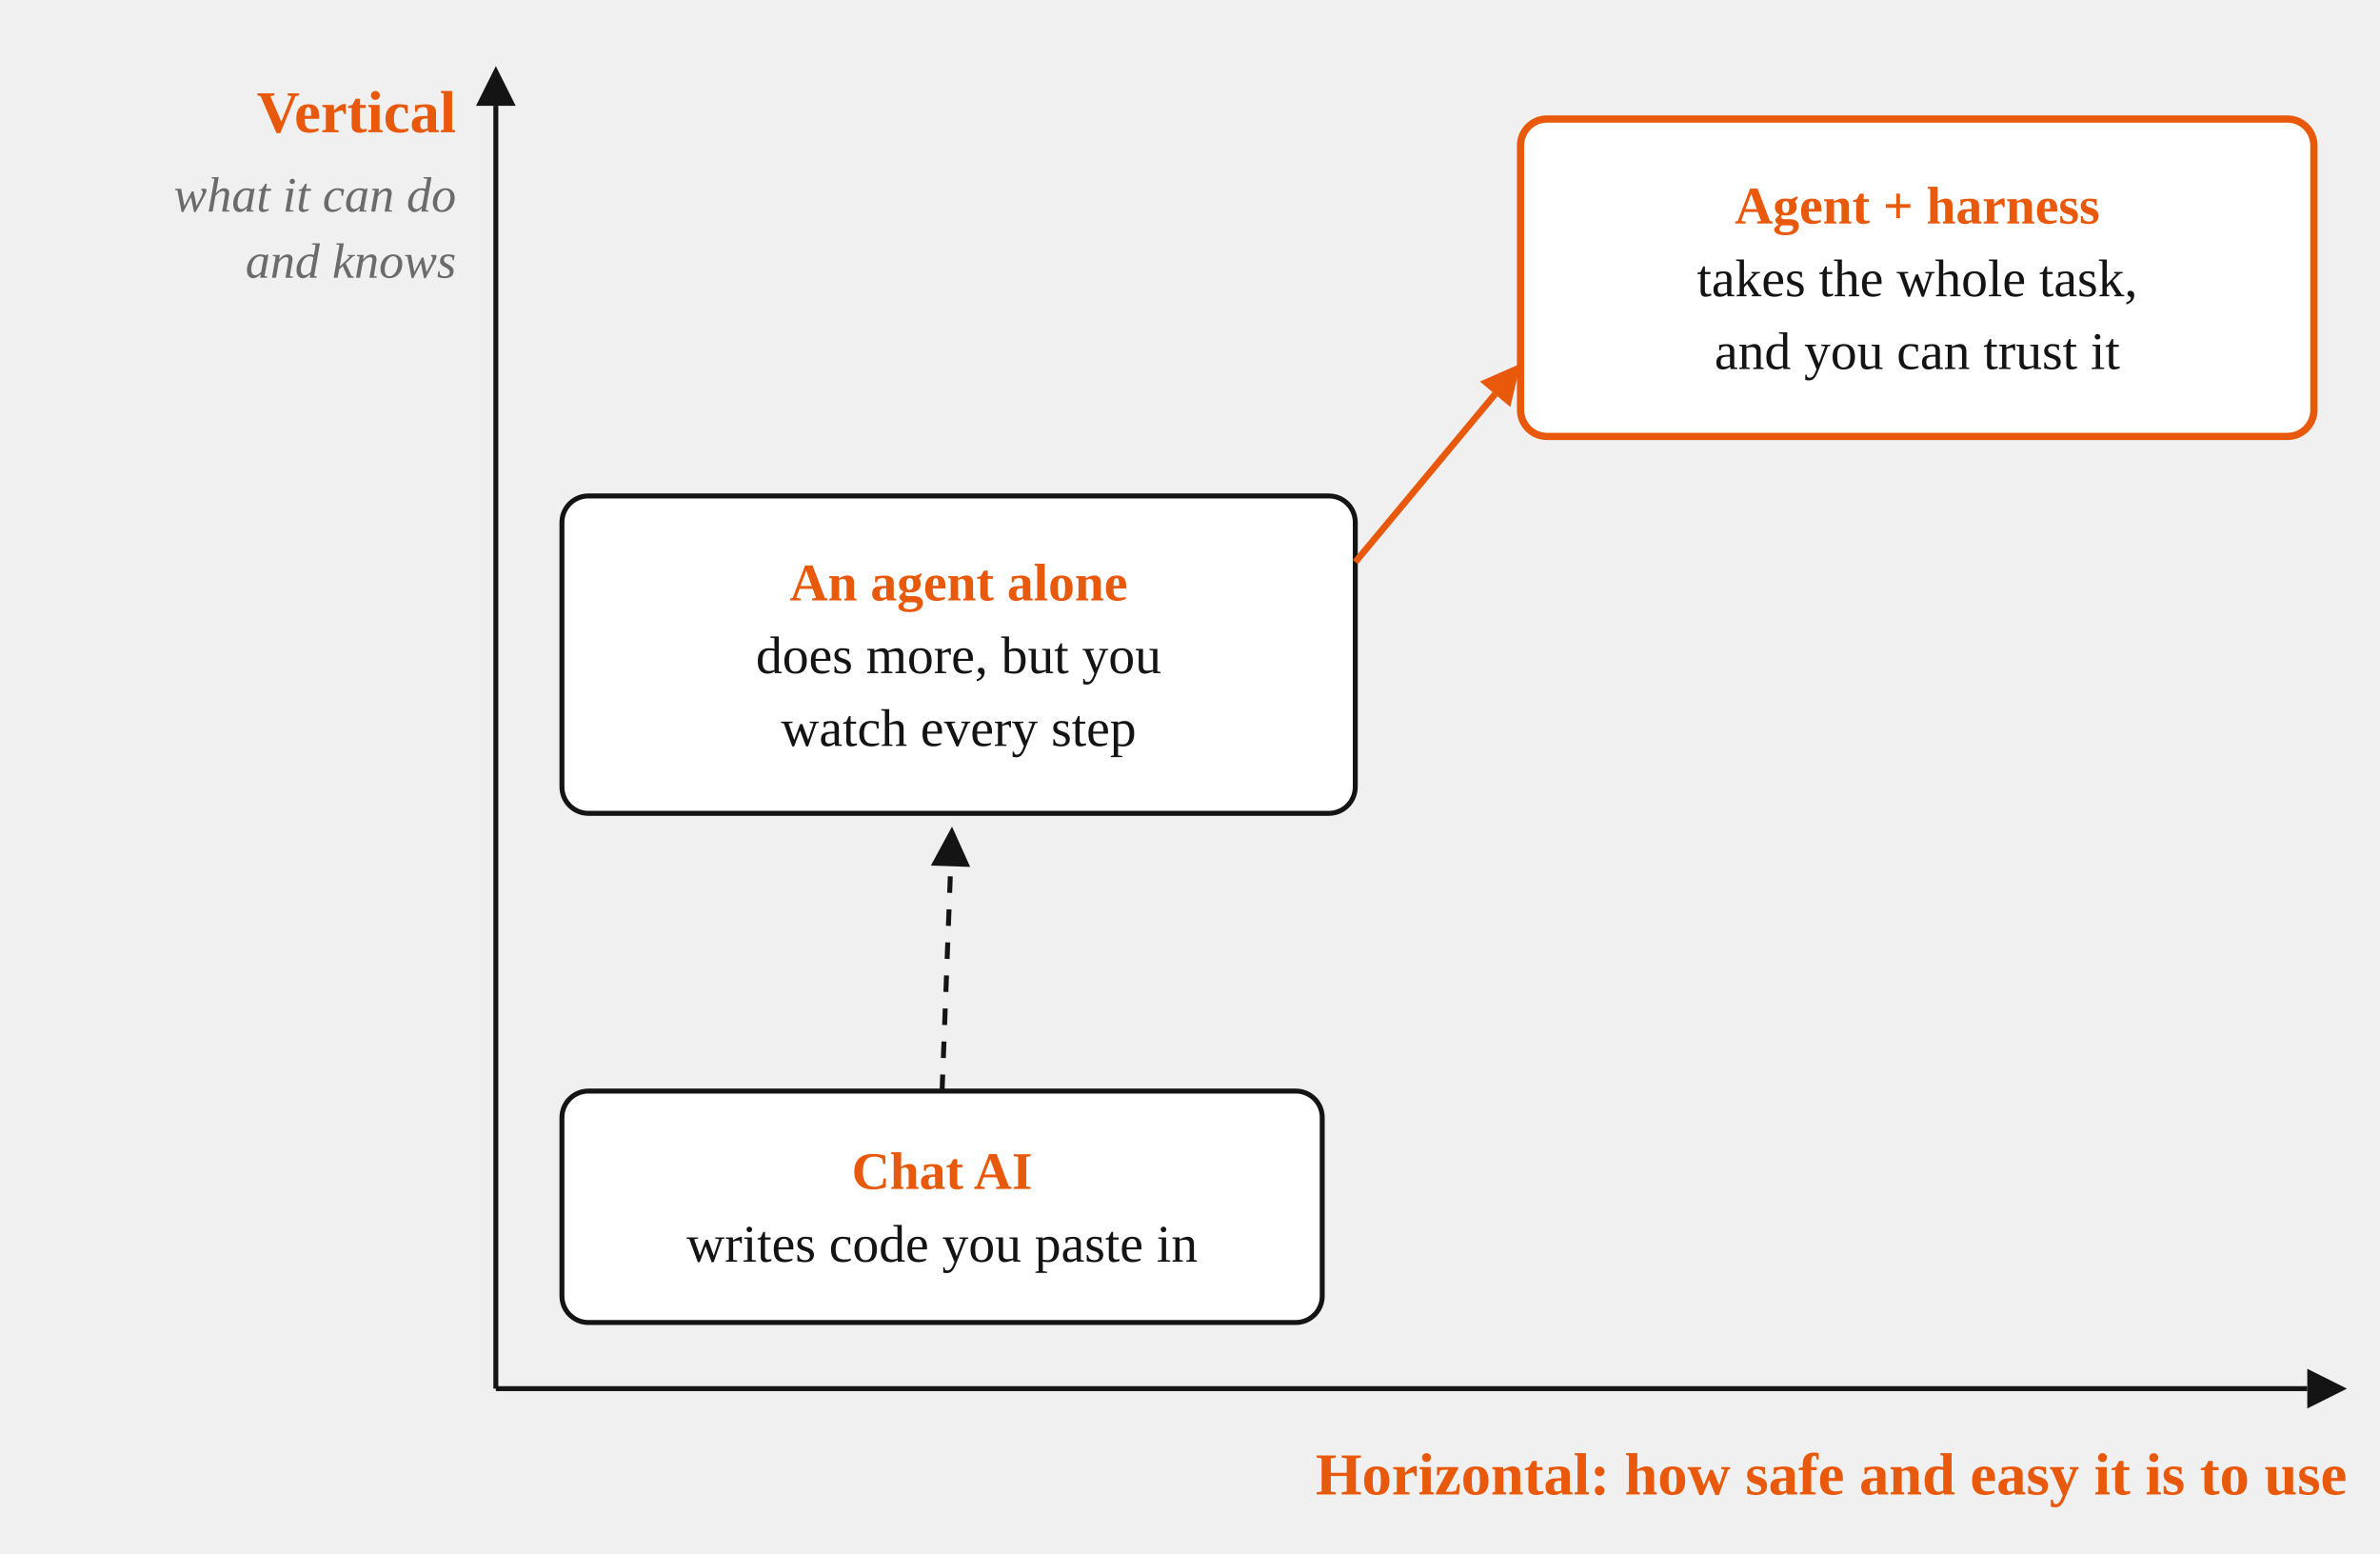
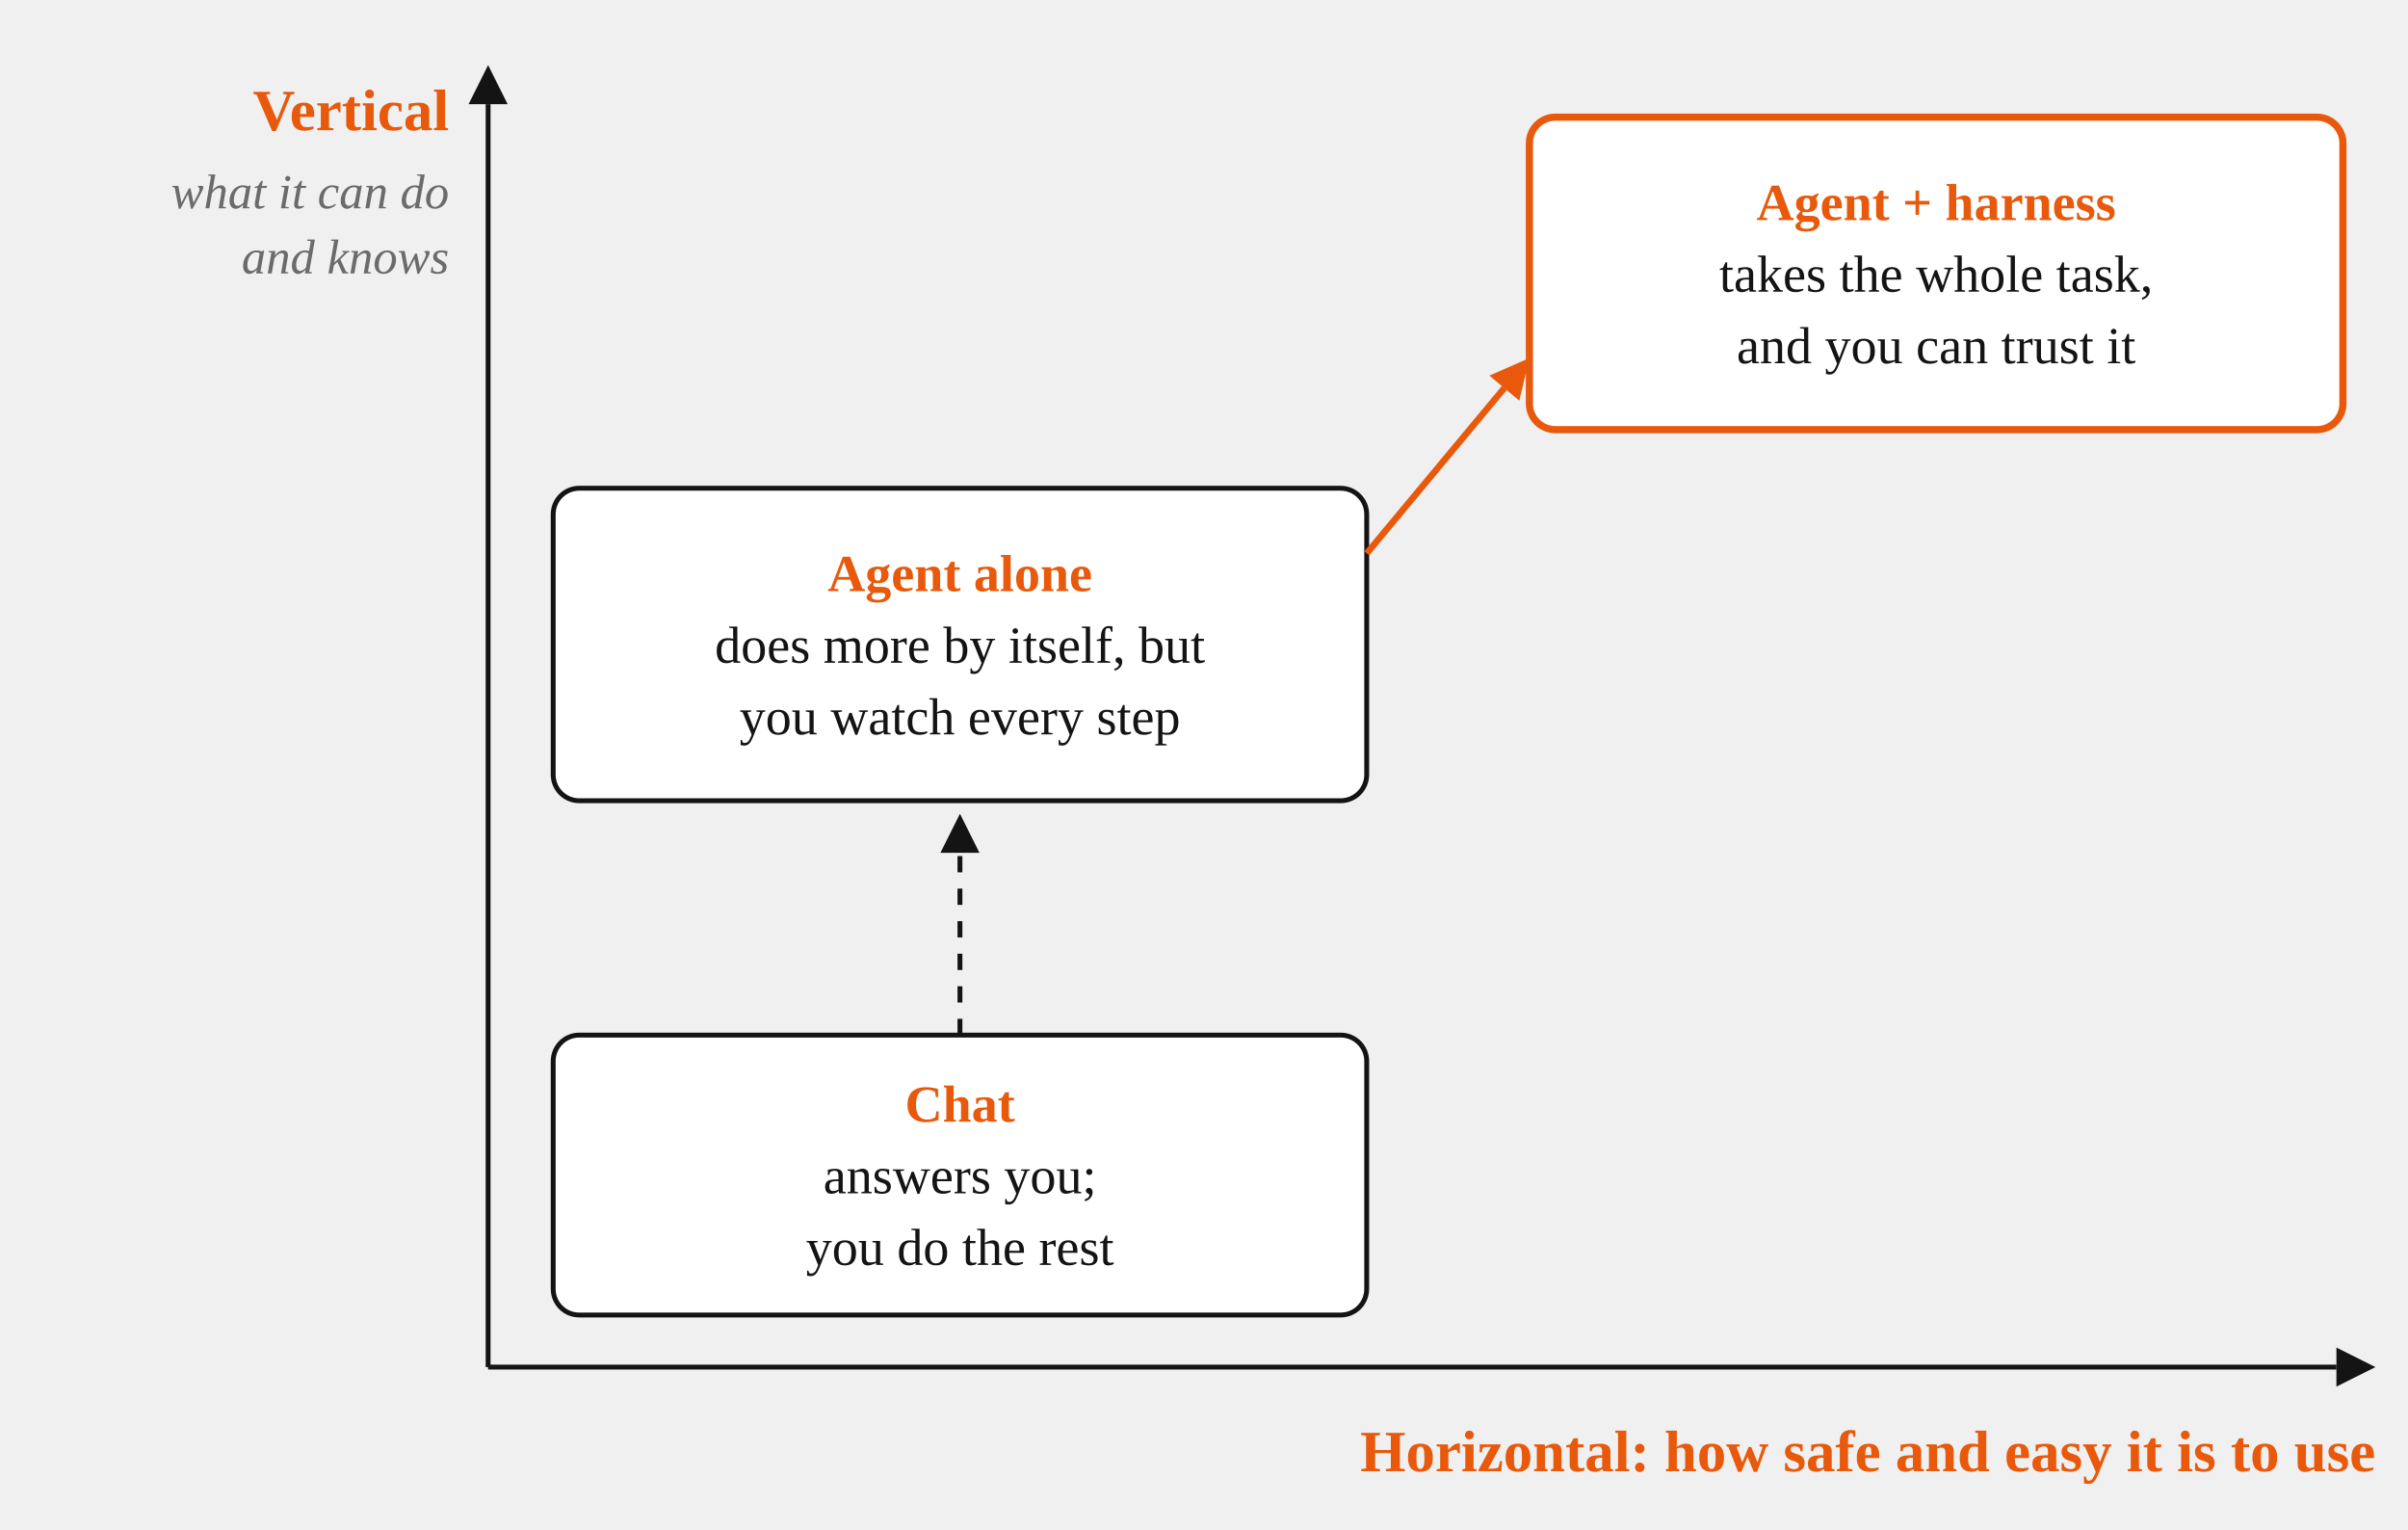
- <svg xmlns="http://www.w3.org/2000/svg" viewBox="0 0 720 470" width="720" height="470">
+ <svg xmlns="http://www.w3.org/2000/svg" viewBox="0 0 740 470" width="740" height="470">
  <style>text{font-family:Georgia,"Times New Roman",serif;fill:#141414}
.m{fill:#6b6b6b;font-style:italic}.a{fill:#e8590c;font-weight:bold}.inv{fill:#fff;font-family:Arial,sans-serif;font-weight:bold}
.box{fill:#fff;stroke:#141414;stroke-width:1.5}.soft{fill:#f2f1ec}.lit{fill:#fff;stroke:#e8590c;stroke-width:2.2}
.litf{fill:#e8590c}.inkf{fill:#141414}.ln{stroke:#141414;stroke-width:1.5;fill:none}.lna{stroke:#e8590c;stroke-width:2;fill:none}
.lnm{stroke:#cfcfca;stroke-width:1.5;fill:none}.dash{stroke-dasharray:5 5}</style>
  <path class="ln" d="M150 420 L150.0 32.0" />
  <path d="M150 20 L156.0 32.0 L144.0 32.0Z" fill="#141414" />
-   <path class="ln" d="M150 420 L698.0 420.0" />
-   <path d="M710 420 L698.0 426.0 L698.0 414.0Z" fill="#141414" />
+   <path class="ln" d="M150 420 L718.0 420.0" />
+   <path d="M730 420 L718.0 426.0 L718.0 414.0Z" fill="#141414" />
  <text class="a" x="138" y="40" text-anchor="end" style="font-size:18px">Vertical</text>
  <text class="m" x="138" y="64" text-anchor="end" style="font-size:15px">what it can do</text>
  <text class="m" x="138" y="84" text-anchor="end" style="font-size:15px">and knows</text>
-   <text class="a" x="710" y="452" text-anchor="end" style="font-size:18px">Horizontal: how safe and easy it is to use</text>
-   <rect class="box" x="170" y="330" width="230" height="70" rx="8" />
-   <text class="a" x="285.0" y="359.6" text-anchor="middle" style="font-size:16px">Chat AI</text>
-   <text class="" x="285.0" y="381.6" text-anchor="middle" style="font-size:16px">writes code you paste in</text>
-   <rect class="box" x="170" y="150" width="240" height="96" rx="8" />
-   <text class="a" x="290.0" y="181.6" text-anchor="middle" style="font-size:16px">An agent alone</text>
-   <text class="" x="290.0" y="203.6" text-anchor="middle" style="font-size:16px">does more, but you</text>
-   <text class="" x="290.0" y="225.6" text-anchor="middle" style="font-size:16px">watch every step</text>
-   <rect class="lit" x="460" y="36" width="240" height="96" rx="8" />
-   <text class="a" x="580.0" y="67.6" text-anchor="middle" style="font-size:16px">Agent + harness</text>
-   <text class="" x="580.0" y="89.6" text-anchor="middle" style="font-size:16px">takes the whole task,</text>
-   <text class="" x="580.0" y="111.6" text-anchor="middle" style="font-size:16px">and you can trust it</text>
-   <path class="ln dash" d="M285 330 L287.6 262.0" />
-   <path d="M288 250 L293.5 262.2 L281.6 261.8Z" fill="#141414" />
-   <path class="lna" d="M410 170 L452.3 119.2" />
-   <path d="M460 110 L456.9 123.1 L447.7 115.4Z" fill="#e8590c" />
+   <text class="a" x="730" y="452" text-anchor="end" style="font-size:18px">Horizontal: how safe and easy it is to use</text>
+   <rect class="box" x="170" y="318" width="250" height="86" rx="8" />
+   <text class="a" x="295.0" y="344.6" text-anchor="middle" style="font-size:16px">Chat</text>
+   <text class="" x="295.0" y="366.6" text-anchor="middle" style="font-size:16px">answers you;</text>
+   <text class="" x="295.0" y="388.6" text-anchor="middle" style="font-size:16px">you do the rest</text>
+   <rect class="box" x="170" y="150" width="250" height="96" rx="8" />
+   <text class="a" x="295.0" y="181.6" text-anchor="middle" style="font-size:16px">Agent alone</text>
+   <text class="" x="295.0" y="203.6" text-anchor="middle" style="font-size:16px">does more by itself, but</text>
+   <text class="" x="295.0" y="225.6" text-anchor="middle" style="font-size:16px">you watch every step</text>
+   <rect class="lit" x="470" y="36" width="250" height="96" rx="8" />
+   <text class="a" x="595.0" y="67.6" text-anchor="middle" style="font-size:16px">Agent + harness</text>
+   <text class="" x="595.0" y="89.6" text-anchor="middle" style="font-size:16px">takes the whole task,</text>
+   <text class="" x="595.0" y="111.6" text-anchor="middle" style="font-size:16px">and you can trust it</text>
+   <path class="ln dash" d="M295 318 L295.0 262.0" />
+   <path d="M295 250 L301.0 262.0 L289.0 262.0Z" fill="#141414" />
+   <path class="lna" d="M420 170 L462.3 119.2" />
+   <path d="M470 110 L466.9 123.1 L457.7 115.4Z" fill="#e8590c" />
</svg>
